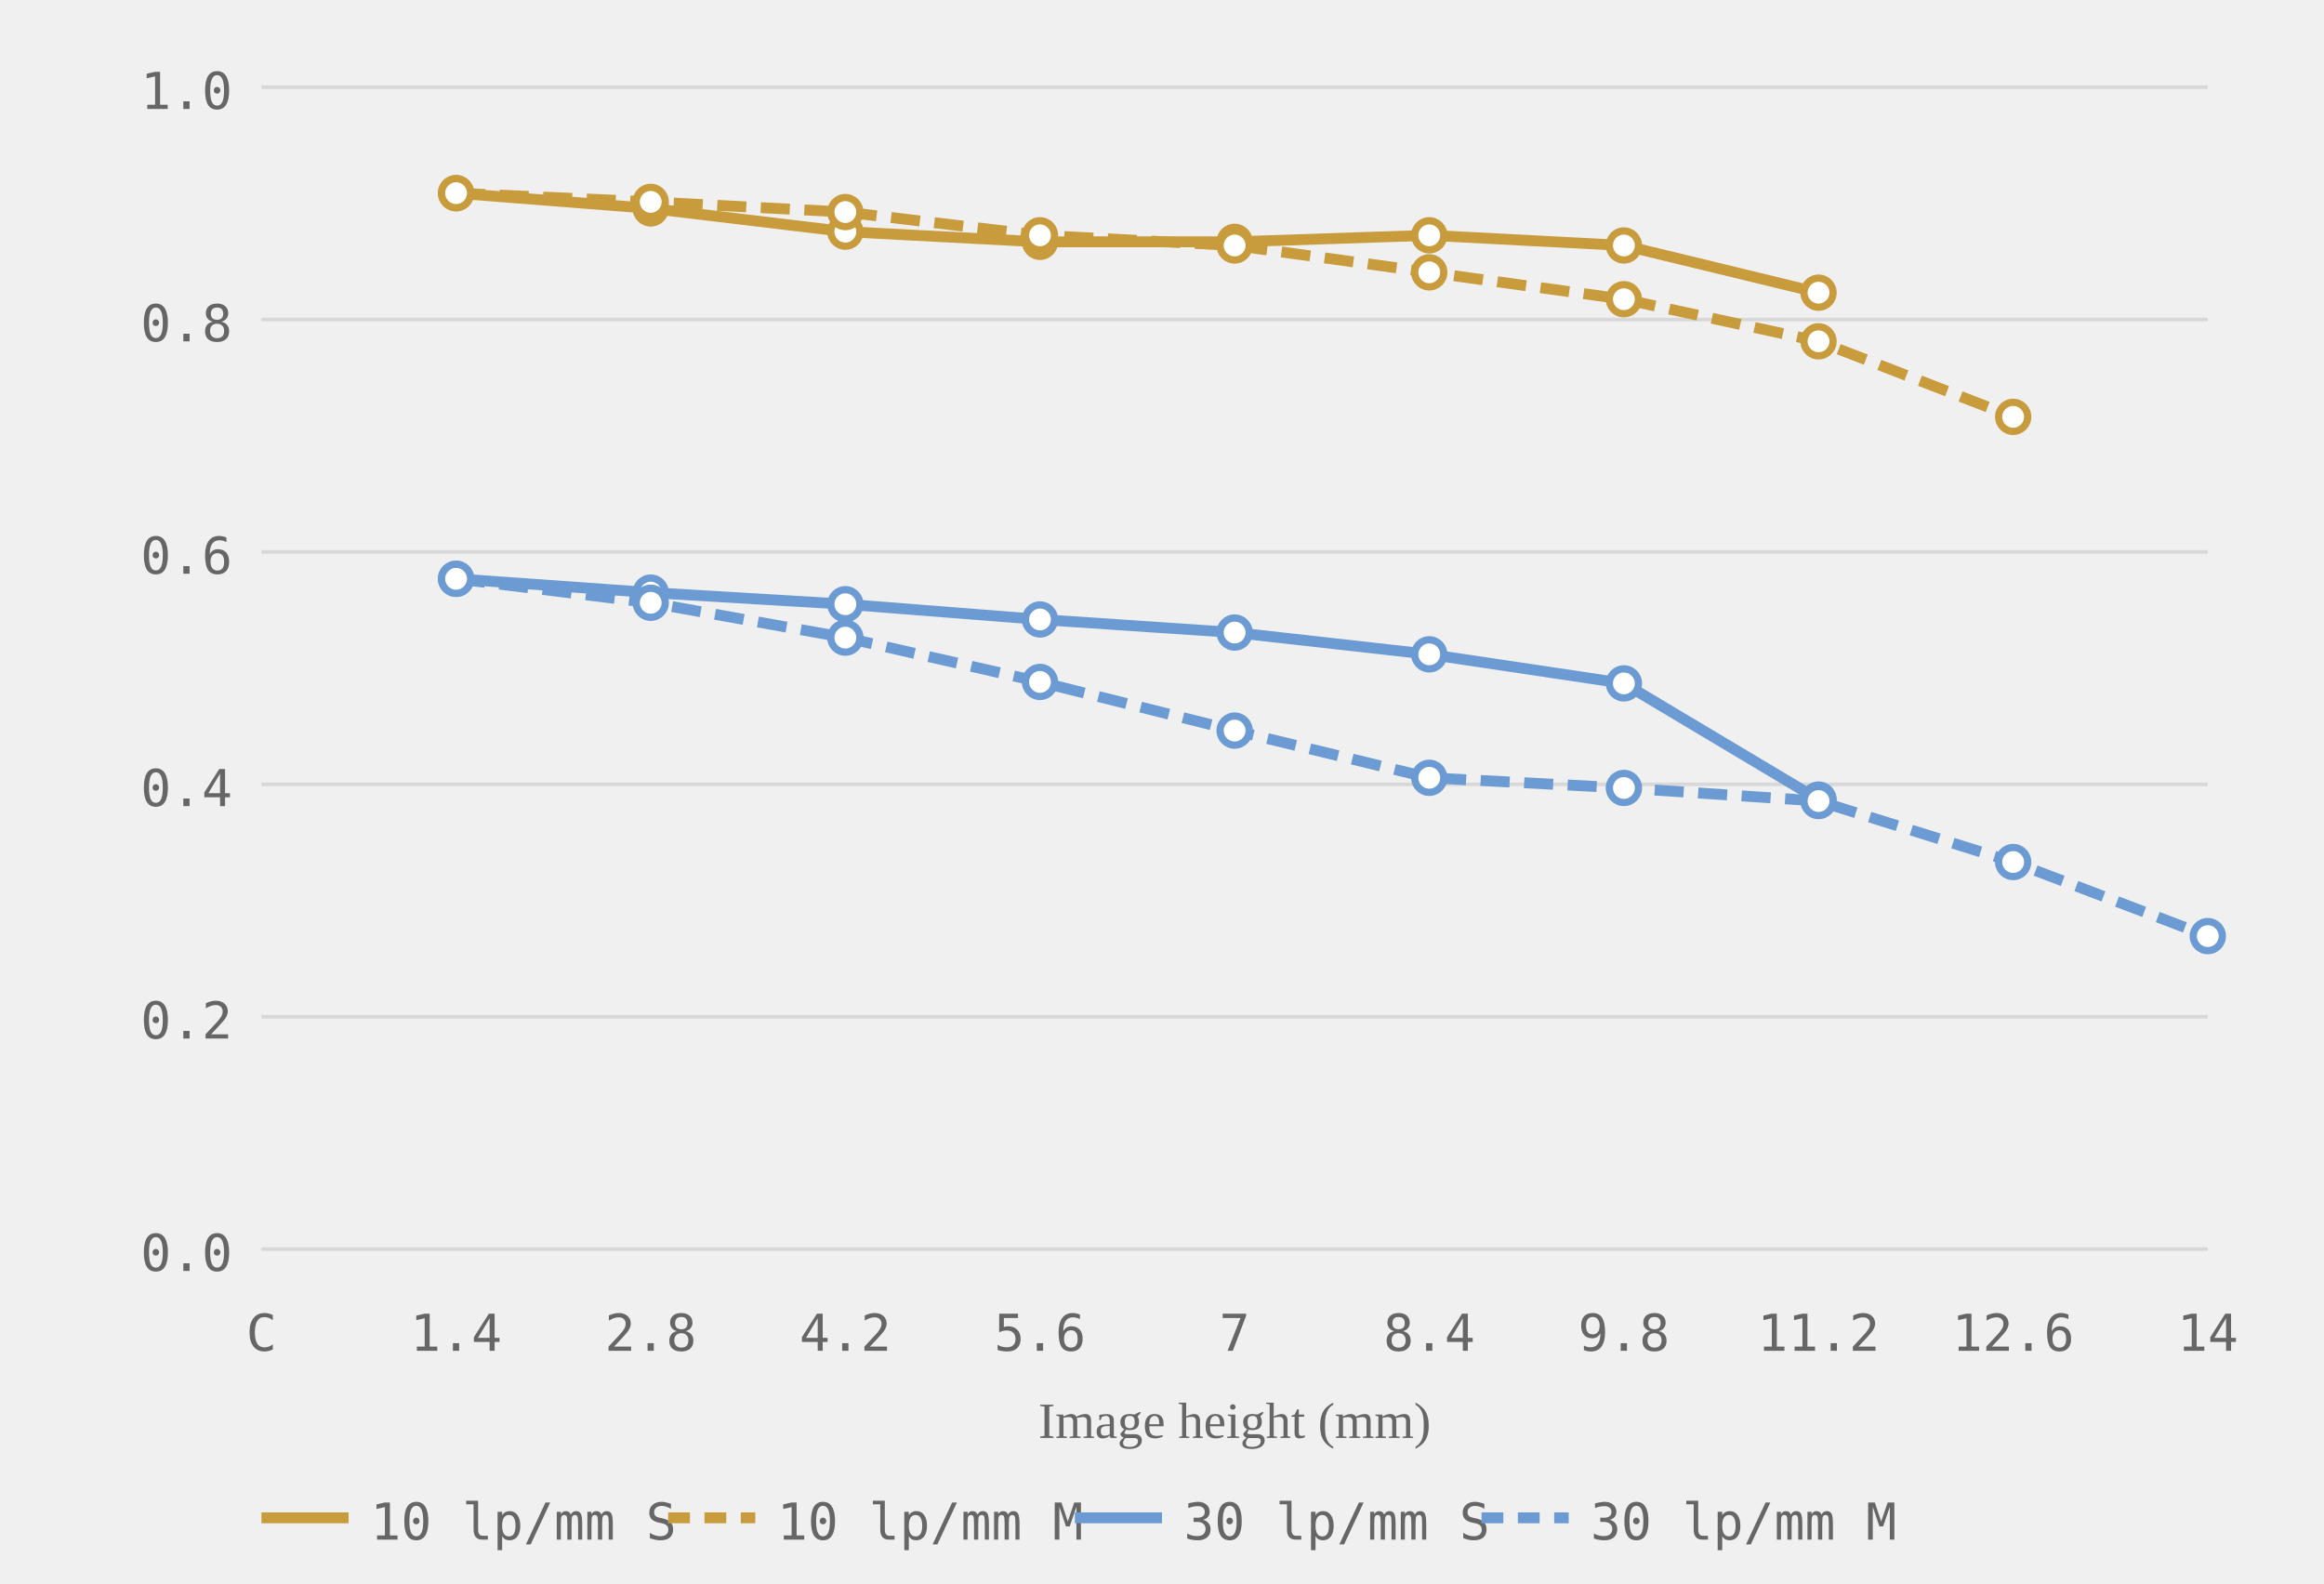
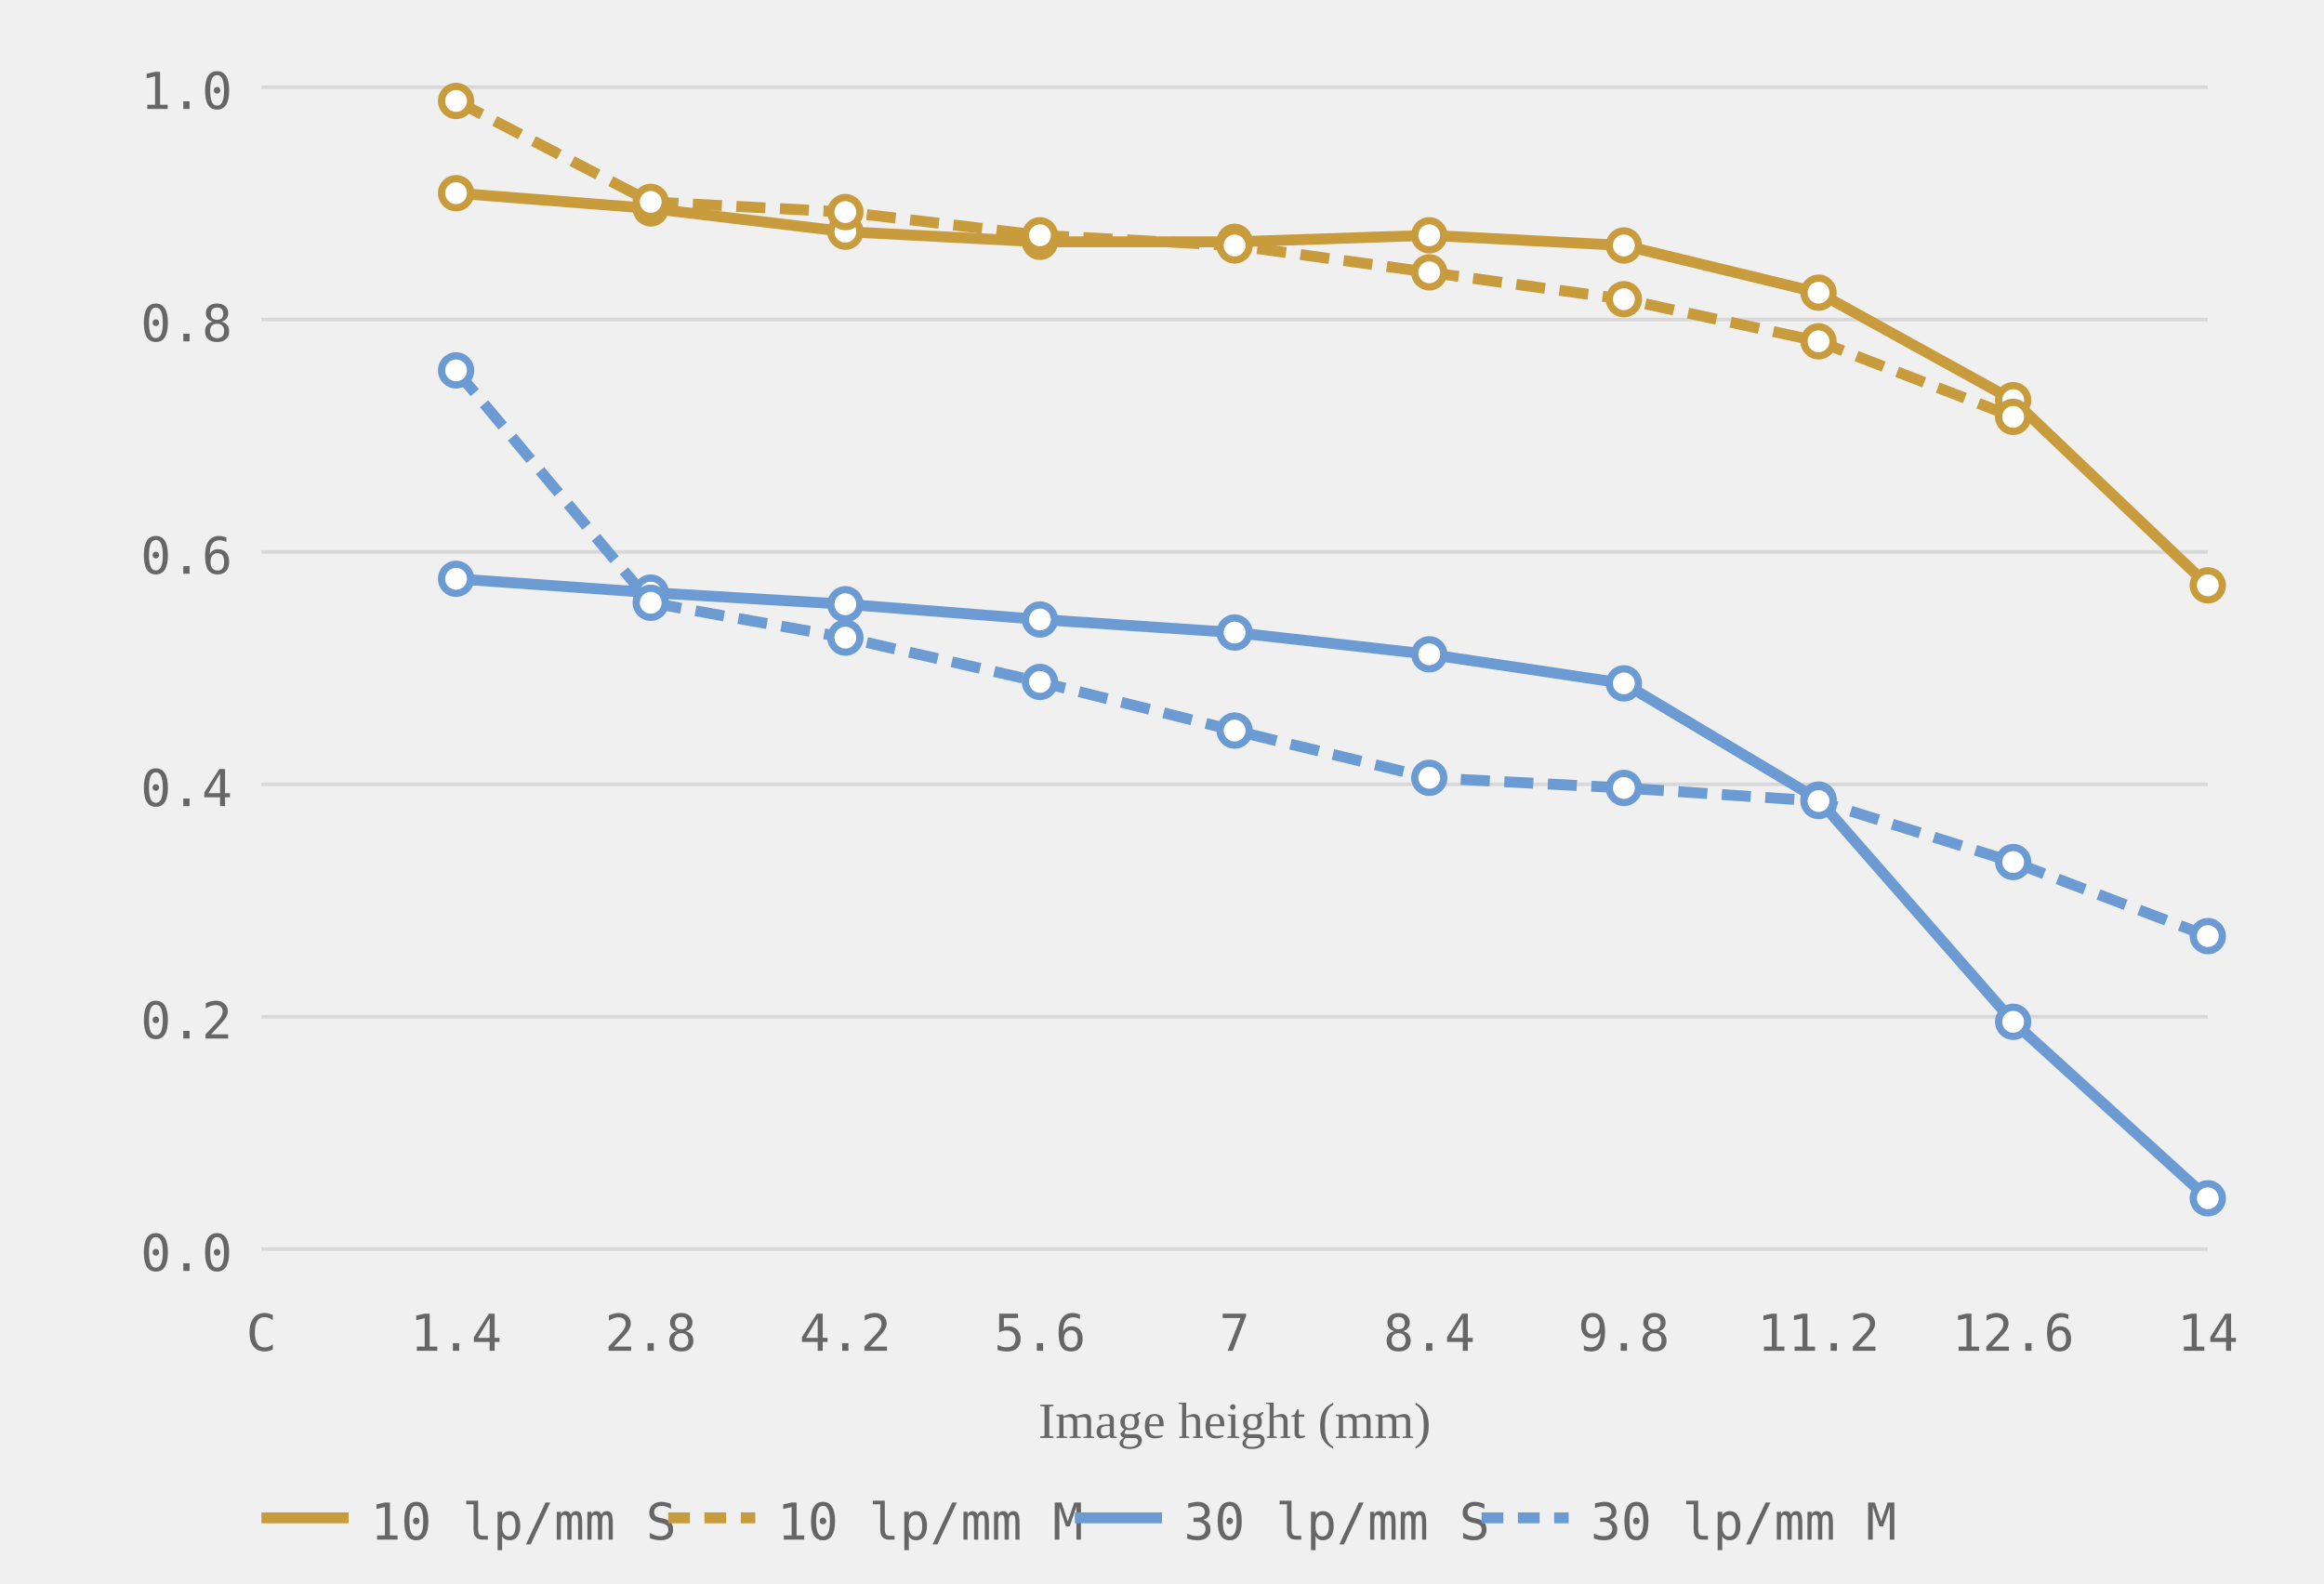
<svg xmlns="http://www.w3.org/2000/svg" viewBox="0 0 320 218" role="img" aria-label="MTF chart, generated from readings">
  <style>.grid-line { stroke: #d8d8d8; stroke-width: 0.5; }.axis-label { font-size: 7px; fill: #666666; font-family: ui-monospace, monospace; }.axis-y { text-anchor: end; }.axis-x { text-anchor: middle; }.axis-title { font-size: 7px; fill: #666666; text-anchor: middle; }.curve { fill: none; stroke-width: 1.5; }.curve-m { stroke-dasharray: 4 2; }.dot { fill: white; stroke-width: 1; }.legend-text { font-size: 7px; fill: #666666; font-family: ui-monospace, monospace; }</style>
  <line class="grid-line" x1="36" y1="172.0" x2="304" y2="172.0" />
  <line class="grid-line" x1="36" y1="140.0" x2="304" y2="140.0" />
  <line class="grid-line" x1="36" y1="108.0" x2="304" y2="108.0" />
  <line class="grid-line" x1="36" y1="76.0" x2="304" y2="76.0" />
  <line class="grid-line" x1="36" y1="44.0" x2="304" y2="44.0" />
  <line class="grid-line" x1="36" y1="12.0" x2="304" y2="12.0" />
  <text class="axis-label axis-y" x="32" y="175.0">0.0</text>
  <text class="axis-label axis-y" x="32" y="143.0">0.2</text>
  <text class="axis-label axis-y" x="32" y="111.0">0.4</text>
  <text class="axis-label axis-y" x="32" y="79.0">0.6</text>
  <text class="axis-label axis-y" x="32" y="47.0">0.8</text>
  <text class="axis-label axis-y" x="32" y="15.0">1.0</text>
  <text class="axis-label axis-x" x="36.0" y="186">C</text>
  <text class="axis-label axis-x" x="62.8" y="186">1.4</text>
  <text class="axis-label axis-x" x="89.6" y="186">2.8</text>
  <text class="axis-label axis-x" x="116.4" y="186">4.2</text>
  <text class="axis-label axis-x" x="143.2" y="186">5.6</text>
  <text class="axis-label axis-x" x="170.0" y="186">7</text>
  <text class="axis-label axis-x" x="196.8" y="186">8.4</text>
  <text class="axis-label axis-x" x="223.6" y="186">9.8</text>
  <text class="axis-label axis-x" x="250.4" y="186">11.2</text>
  <text class="axis-label axis-x" x="277.2" y="186">12.6</text>
  <text class="axis-label axis-x" x="304.0" y="186">14</text>
  <text class="axis-title" x="170.0" y="198">Image height (mm)</text>
-   <polyline class="curve curve-10" style="stroke:#c89b3c" points="62.8,26.6 89.6,28.7 116.4,31.9 143.2,33.3 170.0,33.3 196.8,32.4 223.6,33.8 250.4,40.3" />
-   <polyline class="curve curve-10 curve-m" style="stroke:#c89b3c" points="62.8,26.6 89.6,27.8 116.4,29.2 143.2,32.4 170.0,33.8 196.8,37.5 223.6,41.2 250.4,47.0 277.2,57.4" stroke-dasharray="4 2" />
-   <polyline class="curve curve-30" style="stroke:#6b9bd2" points="62.8,79.7 89.6,81.6 116.4,83.2 143.2,85.3 170.0,87.1 196.8,90.1 223.6,94.1 250.4,110.1" />
-   <polyline class="curve curve-30 curve-m" style="stroke:#6b9bd2" points="62.8,79.7 89.6,83.0 116.4,87.8 143.2,93.9 170.0,100.6 196.8,107.1 223.6,108.5 250.4,110.3 277.2,118.7 304.0,128.9" stroke-dasharray="4 2" />
+   <polyline class="curve curve-10" style="stroke:#c89b3c" points="62.8,26.6 89.6,28.7 116.4,31.9 143.2,33.3 170.0,33.3 196.8,32.4 223.6,33.8 250.4,40.3 277.2,55.1 304.0,80.6" />
+   <polyline class="curve curve-10 curve-m" style="stroke:#c89b3c" points="62.8,13.9 89.6,27.8 116.4,29.2 143.2,32.4 170.0,33.8 196.8,37.5 223.6,41.2 250.4,47.0 277.2,57.4" stroke-dasharray="4 2" />
+   <polyline class="curve curve-30" style="stroke:#6b9bd2" points="62.8,79.7 89.6,81.6 116.4,83.2 143.2,85.3 170.0,87.1 196.8,90.1 223.6,94.1 250.4,110.1 277.2,140.7 304.0,165.0" />
+   <polyline class="curve curve-30 curve-m" style="stroke:#6b9bd2" points="62.8,51.0 89.6,83.0 116.4,87.8 143.2,93.9 170.0,100.6 196.8,107.1 223.6,108.5 250.4,110.3 277.2,118.7 304.0,128.9" stroke-dasharray="4 2" />
  <circle class="dot dot-10" style="stroke:#c89b3c" cx="62.8" cy="26.6" r="2" />
  <circle class="dot dot-10" style="stroke:#c89b3c" cx="89.6" cy="28.7" r="2" />
  <circle class="dot dot-10" style="stroke:#c89b3c" cx="116.4" cy="31.9" r="2" />
  <circle class="dot dot-10" style="stroke:#c89b3c" cx="143.2" cy="33.3" r="2" />
  <circle class="dot dot-10" style="stroke:#c89b3c" cx="170.0" cy="33.3" r="2" />
  <circle class="dot dot-10" style="stroke:#c89b3c" cx="196.8" cy="32.4" r="2" />
  <circle class="dot dot-10" style="stroke:#c89b3c" cx="223.6" cy="33.8" r="2" />
  <circle class="dot dot-10" style="stroke:#c89b3c" cx="250.4" cy="40.3" r="2" />
-   <circle class="dot dot-10" style="stroke:#c89b3c" cx="62.8" cy="26.6" r="2" />
+   <circle class="dot dot-10" style="stroke:#c89b3c" cx="277.2" cy="55.1" r="2" />
+   <circle class="dot dot-10" style="stroke:#c89b3c" cx="304.0" cy="80.6" r="2" />
+   <circle class="dot dot-10" style="stroke:#c89b3c" cx="62.8" cy="13.9" r="2" />
  <circle class="dot dot-10" style="stroke:#c89b3c" cx="89.6" cy="27.8" r="2" />
  <circle class="dot dot-10" style="stroke:#c89b3c" cx="116.4" cy="29.2" r="2" />
  <circle class="dot dot-10" style="stroke:#c89b3c" cx="143.2" cy="32.4" r="2" />
  <circle class="dot dot-10" style="stroke:#c89b3c" cx="170.0" cy="33.8" r="2" />
  <circle class="dot dot-10" style="stroke:#c89b3c" cx="196.8" cy="37.5" r="2" />
  <circle class="dot dot-10" style="stroke:#c89b3c" cx="223.6" cy="41.2" r="2" />
  <circle class="dot dot-10" style="stroke:#c89b3c" cx="250.4" cy="47.0" r="2" />
  <circle class="dot dot-10" style="stroke:#c89b3c" cx="277.2" cy="57.4" r="2" />
  <circle class="dot dot-30" style="stroke:#6b9bd2" cx="62.8" cy="79.7" r="2" />
  <circle class="dot dot-30" style="stroke:#6b9bd2" cx="89.6" cy="81.6" r="2" />
  <circle class="dot dot-30" style="stroke:#6b9bd2" cx="116.4" cy="83.2" r="2" />
  <circle class="dot dot-30" style="stroke:#6b9bd2" cx="143.2" cy="85.3" r="2" />
  <circle class="dot dot-30" style="stroke:#6b9bd2" cx="170.0" cy="87.1" r="2" />
  <circle class="dot dot-30" style="stroke:#6b9bd2" cx="196.8" cy="90.1" r="2" />
  <circle class="dot dot-30" style="stroke:#6b9bd2" cx="223.6" cy="94.1" r="2" />
  <circle class="dot dot-30" style="stroke:#6b9bd2" cx="250.4" cy="110.1" r="2" />
-   <circle class="dot dot-30" style="stroke:#6b9bd2" cx="62.8" cy="79.7" r="2" />
+   <circle class="dot dot-30" style="stroke:#6b9bd2" cx="277.2" cy="140.7" r="2" />
+   <circle class="dot dot-30" style="stroke:#6b9bd2" cx="304.0" cy="165.0" r="2" />
+   <circle class="dot dot-30" style="stroke:#6b9bd2" cx="62.8" cy="51.0" r="2" />
  <circle class="dot dot-30" style="stroke:#6b9bd2" cx="89.6" cy="83.0" r="2" />
  <circle class="dot dot-30" style="stroke:#6b9bd2" cx="116.4" cy="87.8" r="2" />
  <circle class="dot dot-30" style="stroke:#6b9bd2" cx="143.2" cy="93.9" r="2" />
  <circle class="dot dot-30" style="stroke:#6b9bd2" cx="170.0" cy="100.6" r="2" />
  <circle class="dot dot-30" style="stroke:#6b9bd2" cx="196.8" cy="107.1" r="2" />
  <circle class="dot dot-30" style="stroke:#6b9bd2" cx="223.6" cy="108.5" r="2" />
  <circle class="dot dot-30" style="stroke:#6b9bd2" cx="250.4" cy="110.3" r="2" />
  <circle class="dot dot-30" style="stroke:#6b9bd2" cx="277.2" cy="118.7" r="2" />
  <circle class="dot dot-30" style="stroke:#6b9bd2" cx="304.0" cy="128.9" r="2" />
  <line x1="36" y1="209" x2="48" y2="209" stroke="#c89b3c" stroke-width="1.5" />
  <text class="legend-text" x="51" y="212">10 lp/mm S</text>
  <line x1="92" y1="209" x2="104" y2="209" stroke="#c89b3c" stroke-width="1.5" stroke-dasharray="3 2" />
  <text class="legend-text" x="107" y="212">10 lp/mm M</text>
  <line x1="148" y1="209" x2="160" y2="209" stroke="#6b9bd2" stroke-width="1.5" />
  <text class="legend-text" x="163" y="212">30 lp/mm S</text>
  <line x1="204" y1="209" x2="216" y2="209" stroke="#6b9bd2" stroke-width="1.5" stroke-dasharray="3 2" />
  <text class="legend-text" x="219" y="212">30 lp/mm M</text>
</svg>
